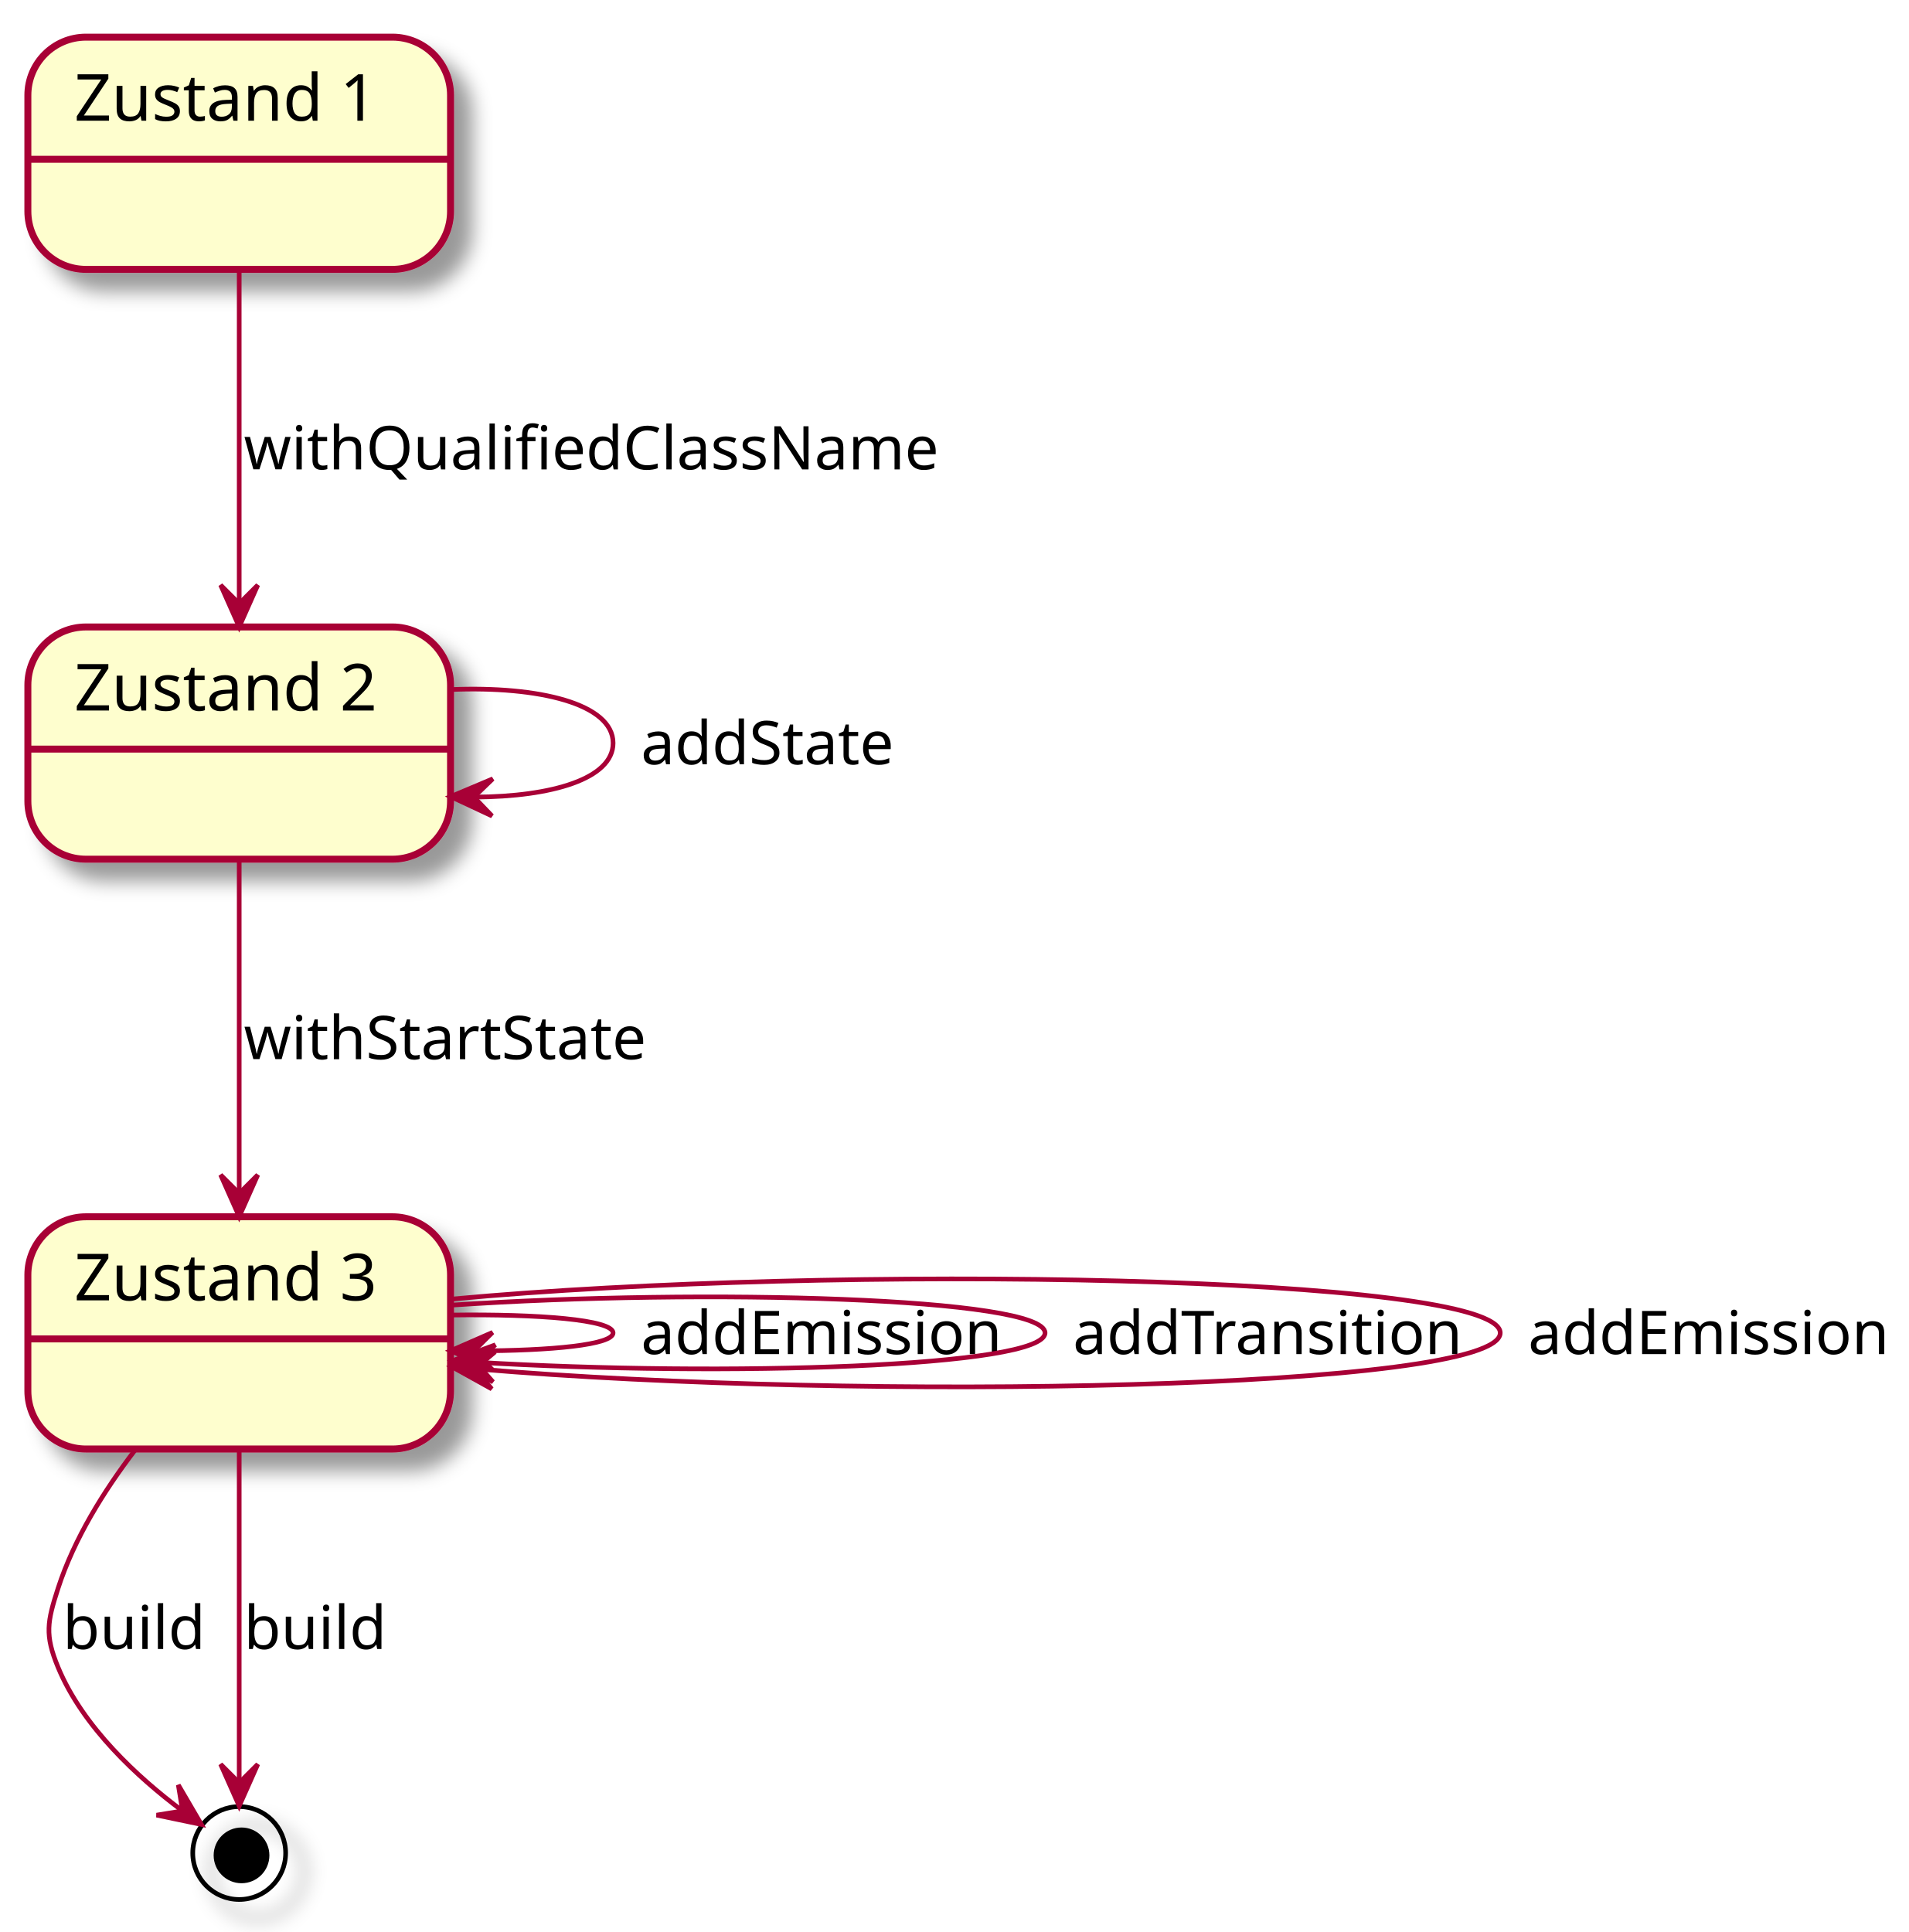
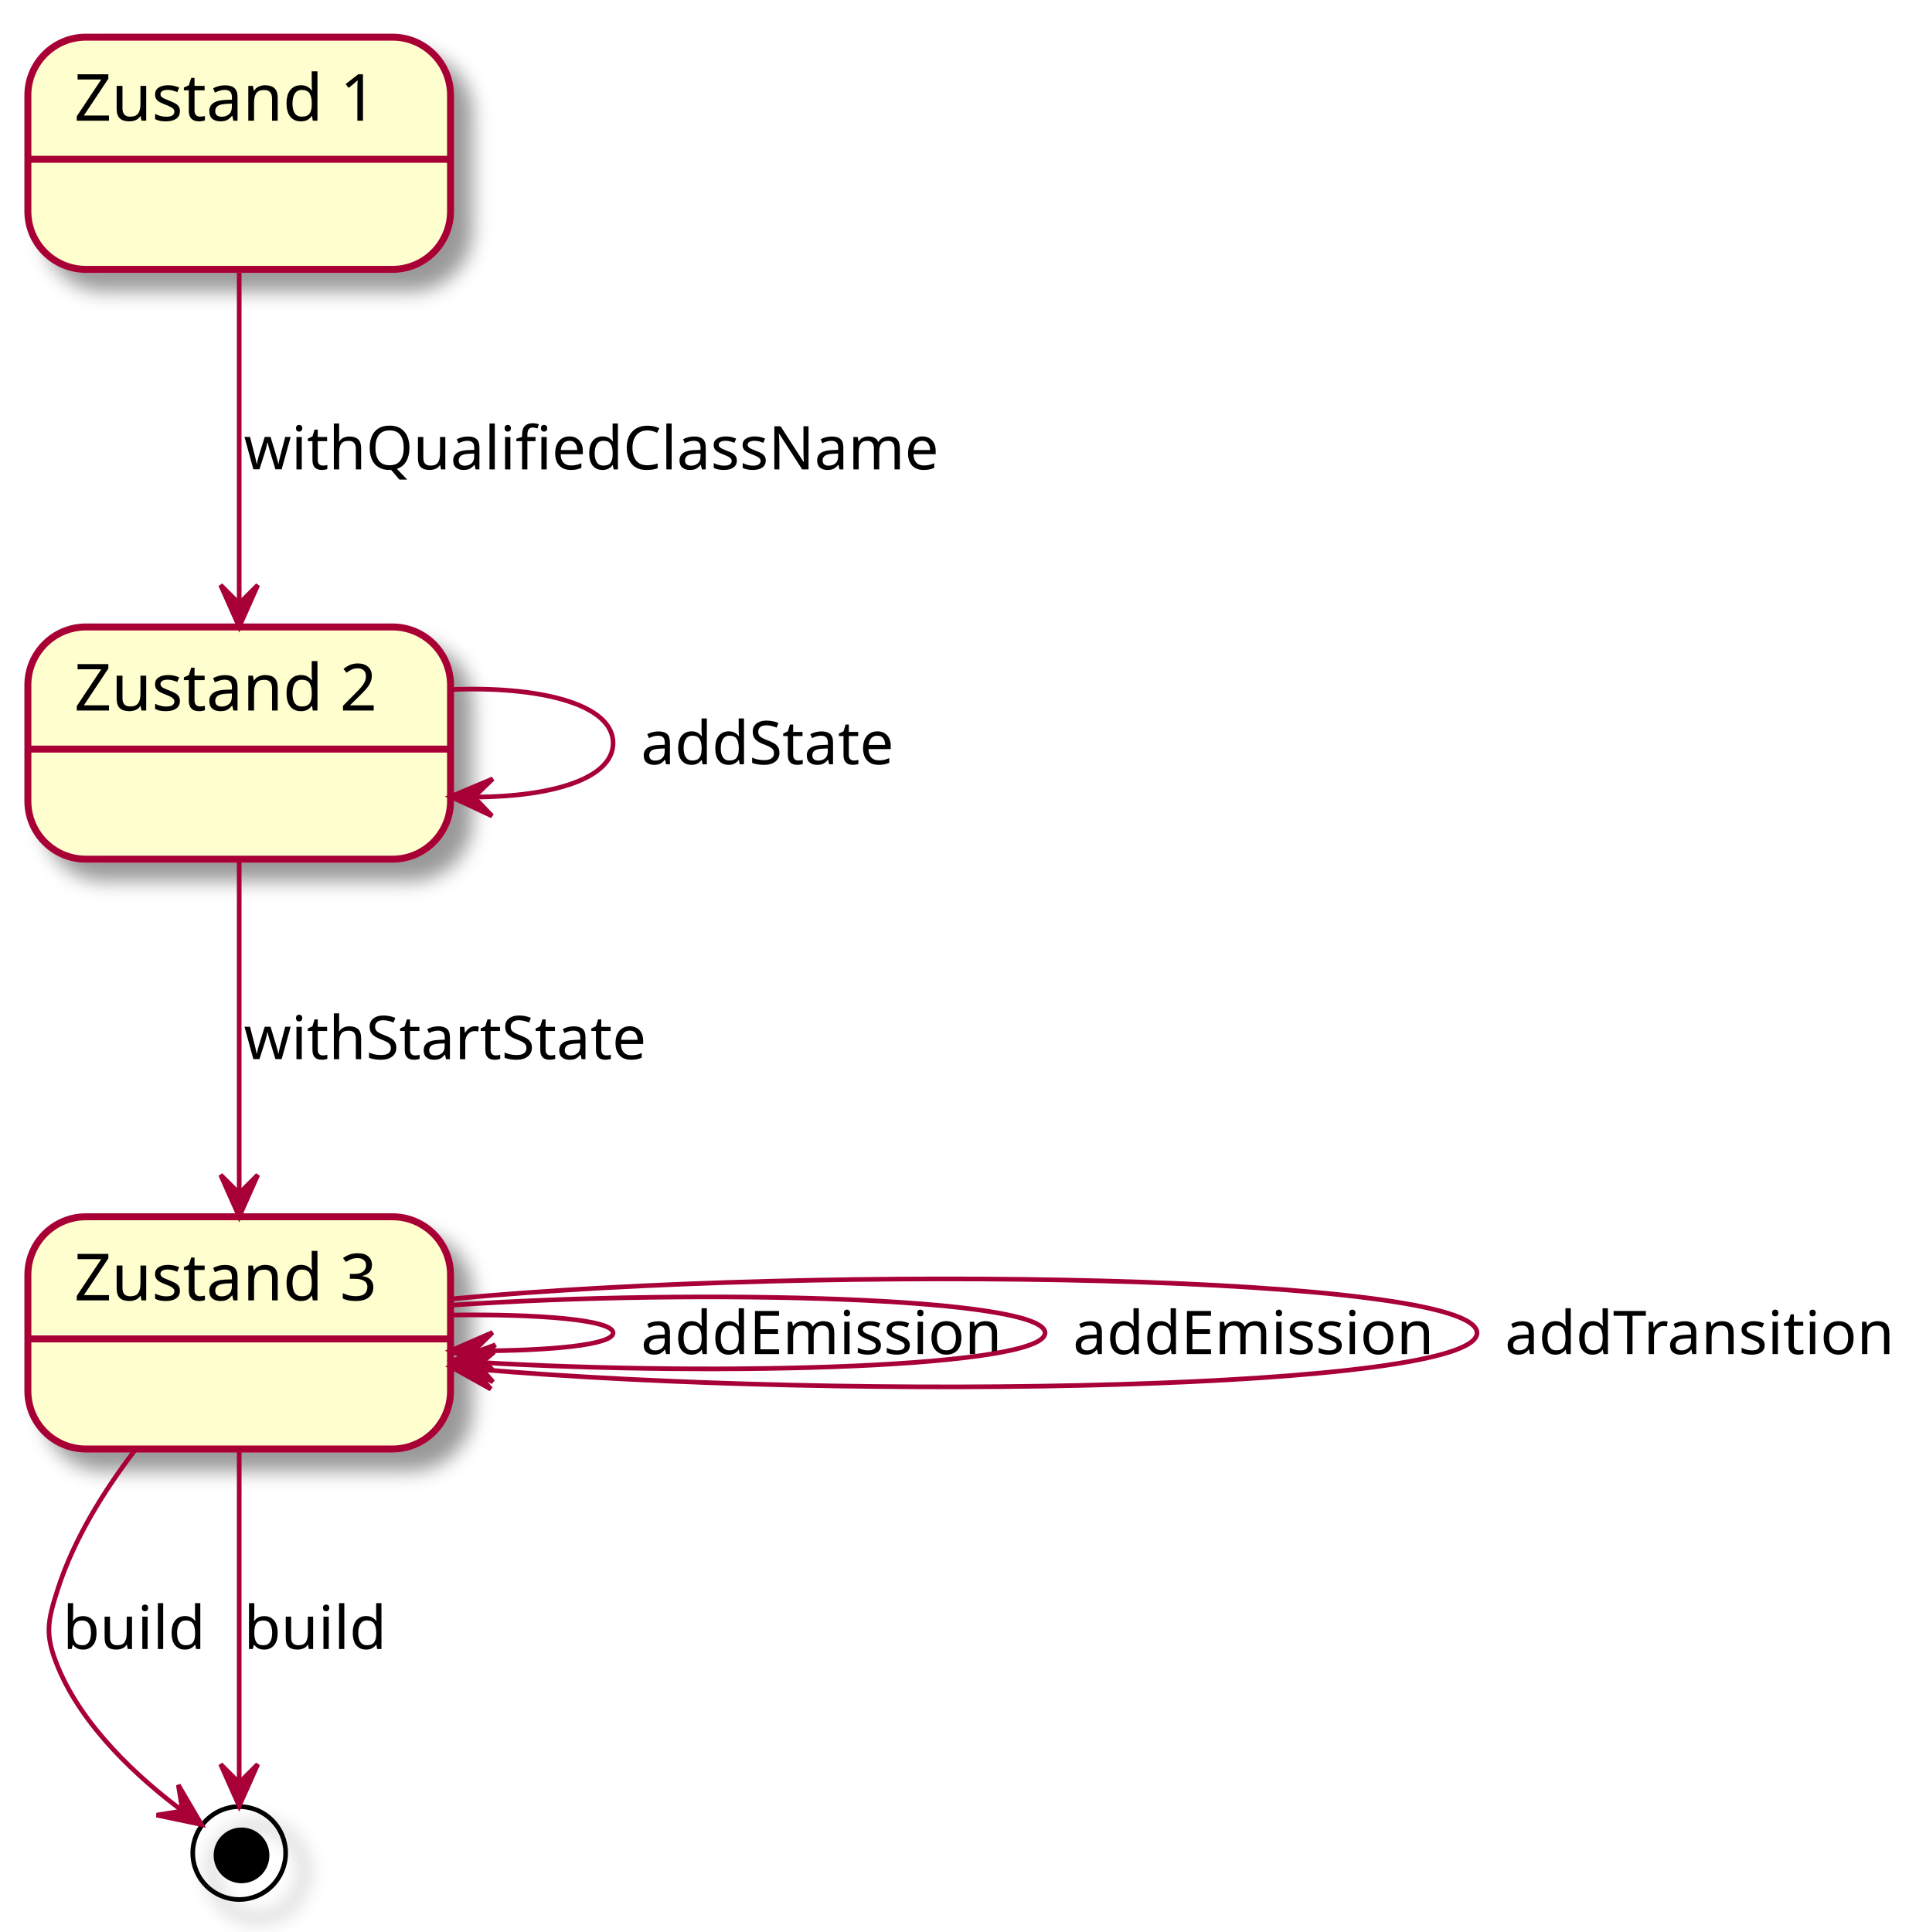
<svg xmlns="http://www.w3.org/2000/svg" contentScriptType="application/ecmascript" contentStyleType="text/css" height="416px" preserveAspectRatio="none" style="width:411px;height:416px;" version="1.1" viewBox="0 0 411 416" width="411px" zoomAndPan="magnify">
  <defs>
-     <filter height="300%" id="f4oci0w" width="300%" x="-1" y="-1">
+     <filter height="300%" id="fd3aifv" width="300%" x="-1" y="-1">
      <feGaussianBlur result="blurOut" stdDeviation="2.0" />
      <feColorMatrix in="blurOut" result="blurOut2" type="matrix" values="0 0 0 0 0 0 0 0 0 0 0 0 0 0 0 0 0 0 .4 0" />
      <feOffset dx="4.0" dy="4.0" in="blurOut2" result="blurOut3" />
      <feBlend in="SourceGraphic" in2="blurOut3" mode="normal" />
    </filter>
  </defs>
  <g>
-     <rect fill="#FEFECE" filter="url(#f4oci0w)" height="50" rx="12.5" ry="12.5" style="stroke: #A80036; stroke-width: 1.5;" width="91" x="6" y="135" />
+     <rect fill="#FEFECE" filter="url(#fd3aifv)" height="50" rx="12.5" ry="12.5" style="stroke: #A80036; stroke-width: 1.5;" width="91" x="6" y="135" />
    <line style="stroke: #A80036; stroke-width: 1.5;" x1="6" x2="97" y1="161.297" y2="161.297" />
    <text fill="#000000" font-family="sans-serif" font-size="14" lengthAdjust="spacingAndGlyphs" textLength="71" x="16" y="152.995">Zustand 2</text>
-     <rect fill="#FEFECE" filter="url(#f4oci0w)" height="50" rx="12.5" ry="12.5" style="stroke: #A80036; stroke-width: 1.5;" width="91" x="6" y="262" />
+     <rect fill="#FEFECE" filter="url(#fd3aifv)" height="50" rx="12.5" ry="12.5" style="stroke: #A80036; stroke-width: 1.5;" width="91" x="6" y="262" />
    <line style="stroke: #A80036; stroke-width: 1.5;" x1="6" x2="97" y1="288.297" y2="288.297" />
    <text fill="#000000" font-family="sans-serif" font-size="14" lengthAdjust="spacingAndGlyphs" textLength="71" x="16" y="279.995">Zustand 3</text>
-     <rect fill="#FEFECE" filter="url(#f4oci0w)" height="50" rx="12.5" ry="12.5" style="stroke: #A80036; stroke-width: 1.5;" width="91" x="6" y="8" />
+     <rect fill="#FEFECE" filter="url(#fd3aifv)" height="50" rx="12.5" ry="12.5" style="stroke: #A80036; stroke-width: 1.5;" width="91" x="6" y="8" />
    <line style="stroke: #A80036; stroke-width: 1.5;" x1="6" x2="97" y1="34.297" y2="34.297" />
    <text fill="#000000" font-family="sans-serif" font-size="14" lengthAdjust="spacingAndGlyphs" textLength="71" x="16" y="25.995">Zustand 1</text>
-     <ellipse cx="51.5" cy="399" fill="none" filter="url(#f4oci0w)" rx="10" ry="10" style="stroke: #000000; stroke-width: 1.0;" />
+     <ellipse cx="51.5" cy="399" fill="none" filter="url(#fd3aifv)" rx="10" ry="10" style="stroke: #000000; stroke-width: 1.0;" />
    <ellipse cx="52" cy="399.5" fill="#000000" rx="6" ry="6" style="stroke: none; stroke-width: 1.0;" />
+     <path d="M97.016,148.477 C115.95,147.682 132,151.523 132,160 C132,167.682 118.818,171.557 102.254,171.624 " fill="none" style="stroke: #A80036; stroke-width: 1.0;" />
+     <polygon fill="#A80036" points="97.016,171.523,105.936,175.696,102.015,171.62,106.091,167.698,97.016,171.523" style="stroke: #A80036; stroke-width: 1.0;" />
+     <text fill="#000000" font-family="sans-serif" font-size="13" lengthAdjust="spacingAndGlyphs" textLength="59" x="138" y="164.567">addState</text>
    <path d="M51.5,185.101 C51.5,205.593 51.5,235.076 51.5,256.884 " fill="none" style="stroke: #A80036; stroke-width: 1.0;" />
    <polygon fill="#A80036" points="51.5,261.973,55.5,252.973,51.5,256.973,47.5,252.973,51.5,261.973" style="stroke: #A80036; stroke-width: 1.0;" />
    <text fill="#000000" font-family="sans-serif" font-size="13" lengthAdjust="spacingAndGlyphs" textLength="92" x="52.5" y="228.067">withStartState</text>
-     <path d="M97.016,148.477 C115.95,147.682 132,151.523 132,160 C132,167.682 118.818,171.557 102.254,171.624 " fill="none" style="stroke: #A80036; stroke-width: 1.0;" />
-     <polygon fill="#A80036" points="97.016,171.523,105.936,175.696,102.015,171.62,106.091,167.698,97.016,171.523" style="stroke: #A80036; stroke-width: 1.0;" />
-     <text fill="#000000" font-family="sans-serif" font-size="13" lengthAdjust="spacingAndGlyphs" textLength="59" x="138" y="164.567">addState</text>
    <path d="M51.5,58.101 C51.5,78.593 51.5,108.076 51.5,129.884 " fill="none" style="stroke: #A80036; stroke-width: 1.0;" />
    <polygon fill="#A80036" points="51.5,134.973,55.5,125.973,51.5,129.973,47.5,125.973,51.5,134.973" style="stroke: #A80036; stroke-width: 1.0;" />
    <text fill="#000000" font-family="sans-serif" font-size="13" lengthAdjust="spacingAndGlyphs" textLength="153" x="52.5" y="101.067">withQualifiedClassName</text>
    <path d="M97.016,283.159 C115.95,282.894 132,284.174 132,287 C132,289.561 118.818,290.852 102.254,290.875 " fill="none" style="stroke: #A80036; stroke-width: 1.0;" />
    <polygon fill="#A80036" points="97.016,290.841,105.99,294.899,102.016,290.873,106.041,286.899,97.016,290.841" style="stroke: #A80036; stroke-width: 1.0;" />
    <text fill="#000000" font-family="sans-serif" font-size="13" lengthAdjust="spacingAndGlyphs" textLength="81" x="138" y="291.567">addEmission</text>
    <path d="M97.408,281.01 C151.417,277.374 225,279.371 225,287 C225,294.391 155.944,296.495 102.526,293.314 " fill="none" style="stroke: #A80036; stroke-width: 1.0;" />
    <polygon fill="#A80036" points="97.408,292.99,106.137,297.551,102.398,293.306,106.643,289.567,97.408,292.99" style="stroke: #A80036; stroke-width: 1.0;" />
-     <text fill="#000000" font-family="sans-serif" font-size="13" lengthAdjust="spacingAndGlyphs" textLength="86" x="231" y="291.567">addTransition</text>
-     <path d="M97.26,279.72 C179.334,272.085 323,274.512 323,287 C323,299.22 185.441,301.806 102.633,294.759 " fill="none" style="stroke: #A80036; stroke-width: 1.0;" />
-     <polygon fill="#A80036" points="97.26,294.28,105.87,299.062,102.24,294.723,106.579,291.094,97.26,294.28" style="stroke: #A80036; stroke-width: 1.0;" />
-     <text fill="#000000" font-family="sans-serif" font-size="13" lengthAdjust="spacingAndGlyphs" textLength="81" x="329" y="291.567">addEmission</text>
+     <text fill="#000000" font-family="sans-serif" font-size="13" lengthAdjust="spacingAndGlyphs" textLength="81" x="231" y="291.567">addEmission</text>
+     <path d="M97.061,279.692 C177.919,272.091 318,274.527 318,287 C318,299.205 183.874,301.799 102.353,294.784 " fill="none" style="stroke: #A80036; stroke-width: 1.0;" />
+     <polygon fill="#A80036" points="97.061,294.308,105.666,299.099,102.041,294.756,106.383,291.131,97.061,294.308" style="stroke: #A80036; stroke-width: 1.0;" />
+     <text fill="#000000" font-family="sans-serif" font-size="13" lengthAdjust="spacingAndGlyphs" textLength="86" x="324" y="291.567">addTransition</text>
    <path d="M29.049,312.265 C22.386,320.989 15.951,331.327 12.5,342 C10.175,349.189 9.609,352.02 12.5,359 C17.853,371.924 29.798,382.799 39.067,389.754 " fill="none" style="stroke: #A80036; stroke-width: 1.0;" />
    <polygon fill="#A80036" points="43.362,392.845,38.394,384.341,39.304,389.924,33.721,390.834,43.362,392.845" style="stroke: #A80036; stroke-width: 1.0;" />
    <text fill="#000000" font-family="sans-serif" font-size="13" lengthAdjust="spacingAndGlyphs" textLength="30" x="13.5" y="355.067">build</text>
    <path d="M51.5,312.14 C51.5,334.034 51.5,365.574 51.5,383.706 " fill="none" style="stroke: #A80036; stroke-width: 1.0;" />
    <polygon fill="#A80036" points="51.5,388.877,55.5,379.877,51.5,383.877,47.5,379.877,51.5,388.877" style="stroke: #A80036; stroke-width: 1.0;" />
    <text fill="#000000" font-family="sans-serif" font-size="13" lengthAdjust="spacingAndGlyphs" textLength="30" x="52.5" y="355.067">build</text>
  </g>
</svg>
